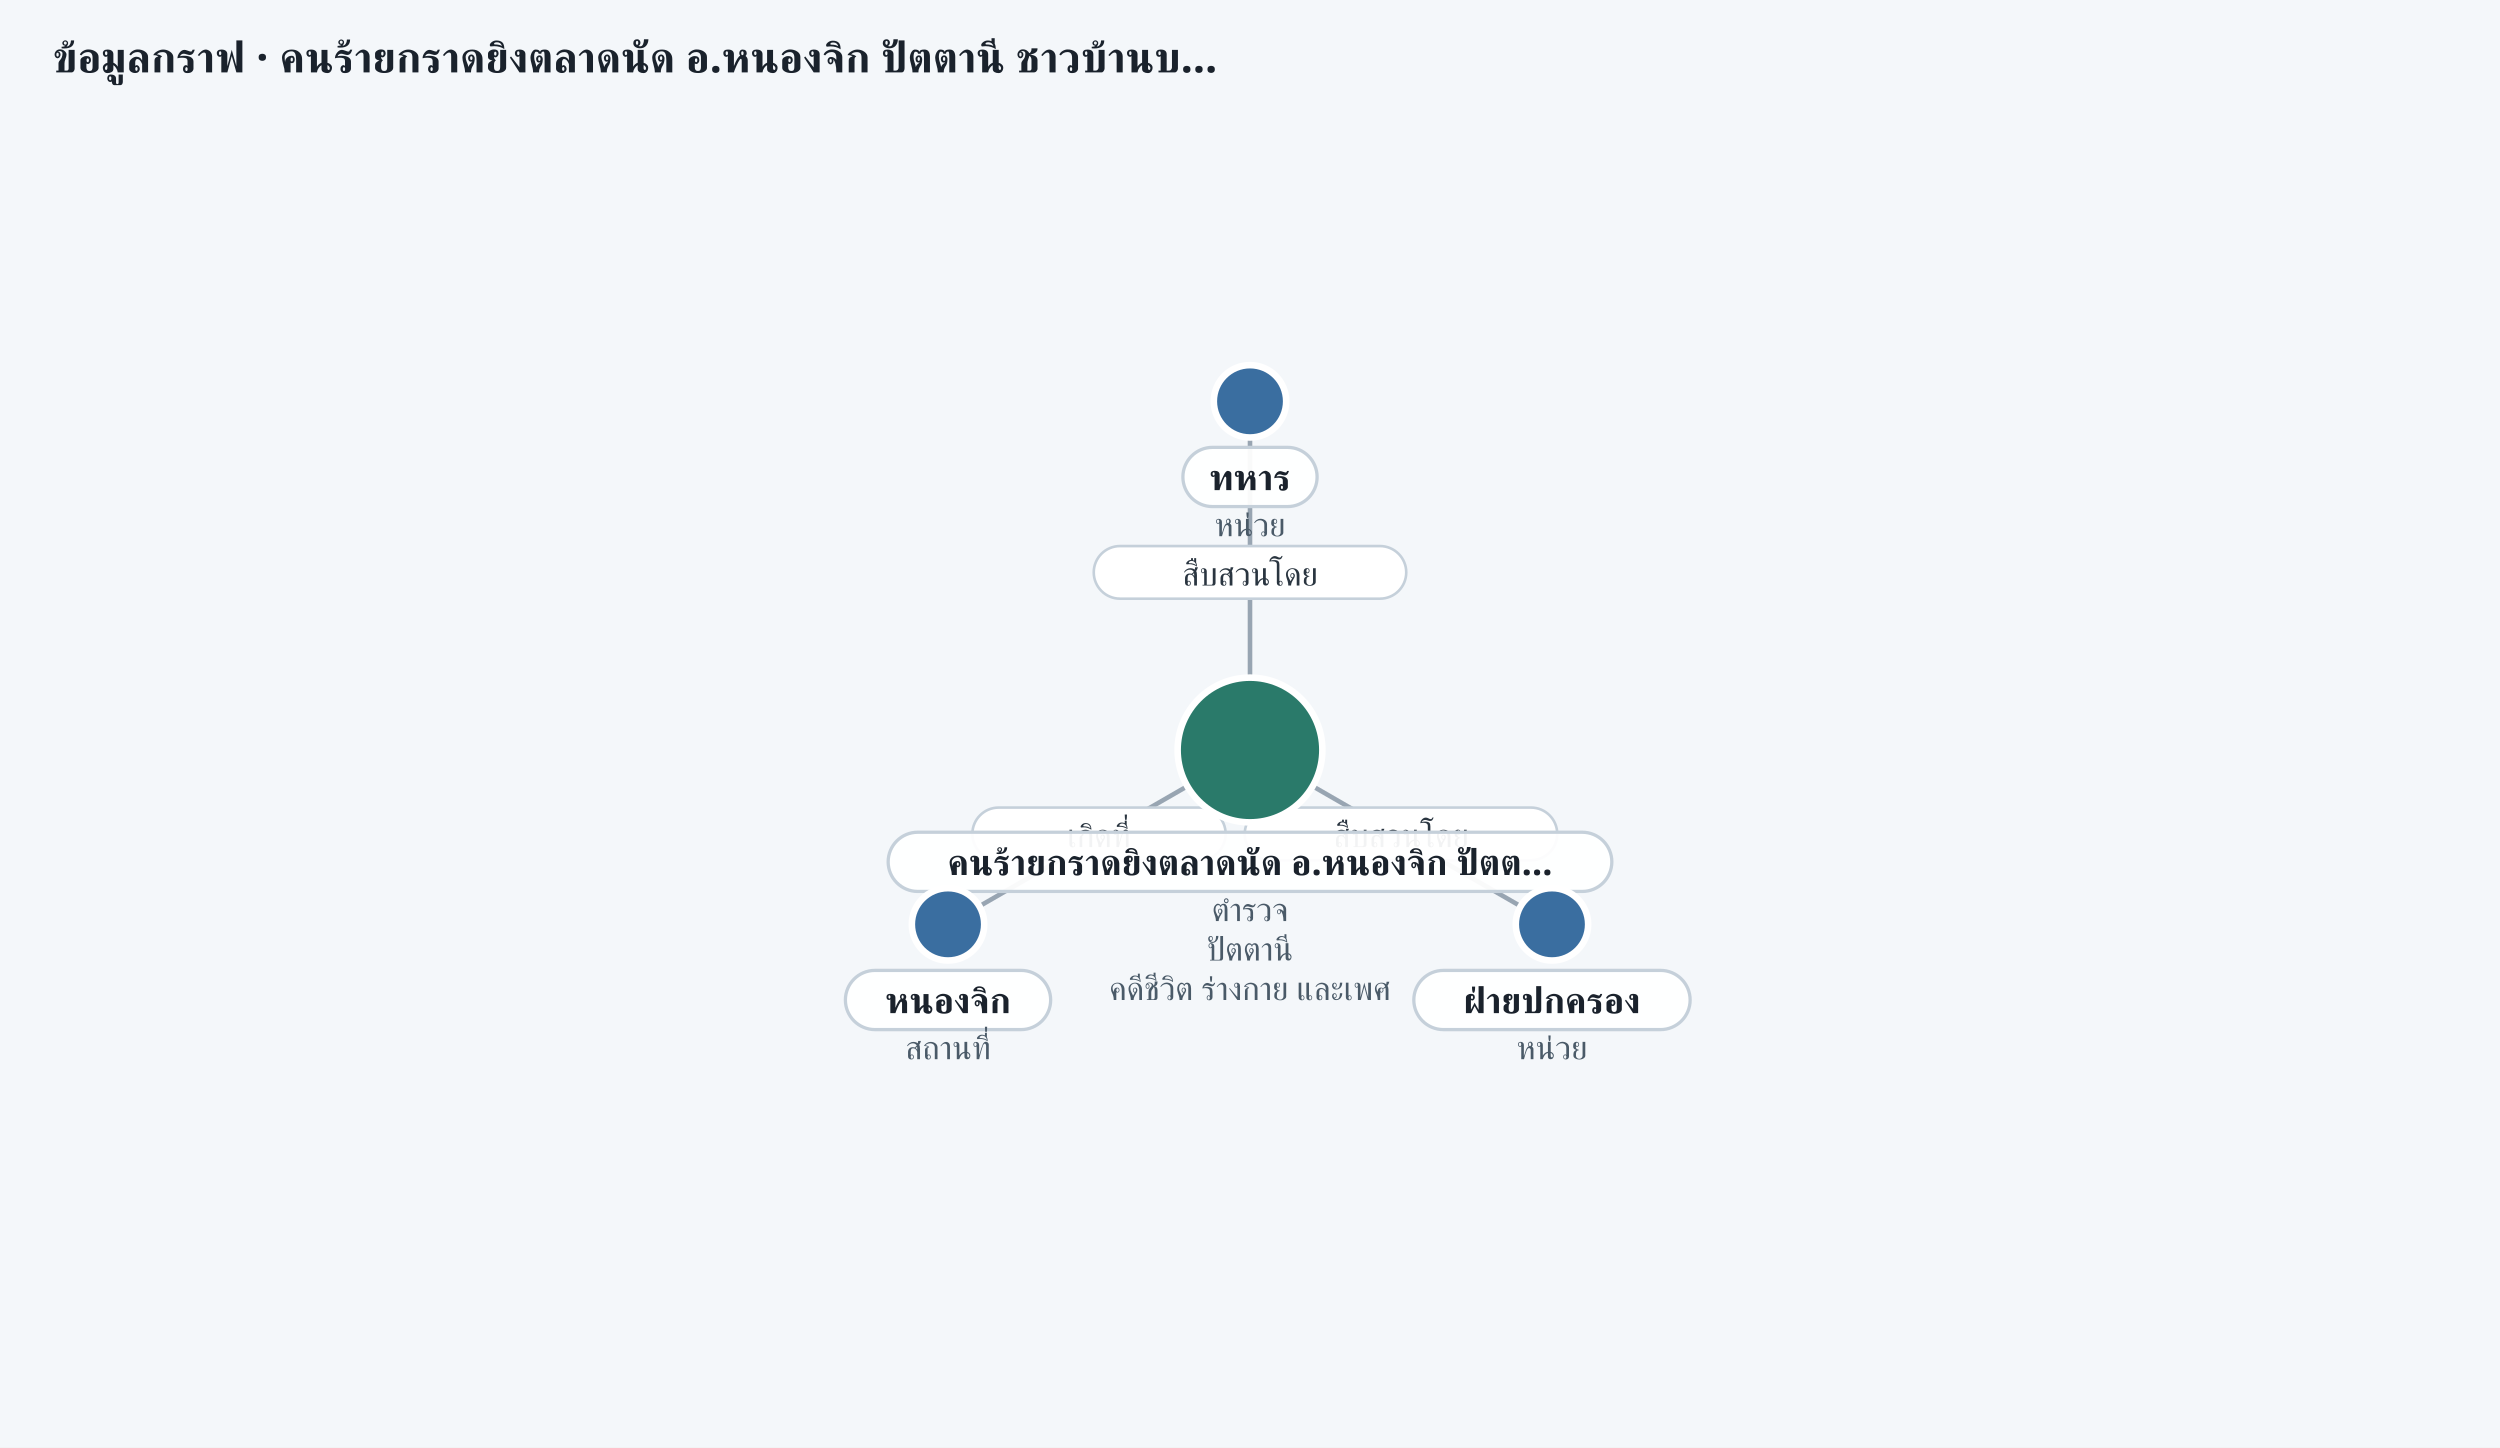
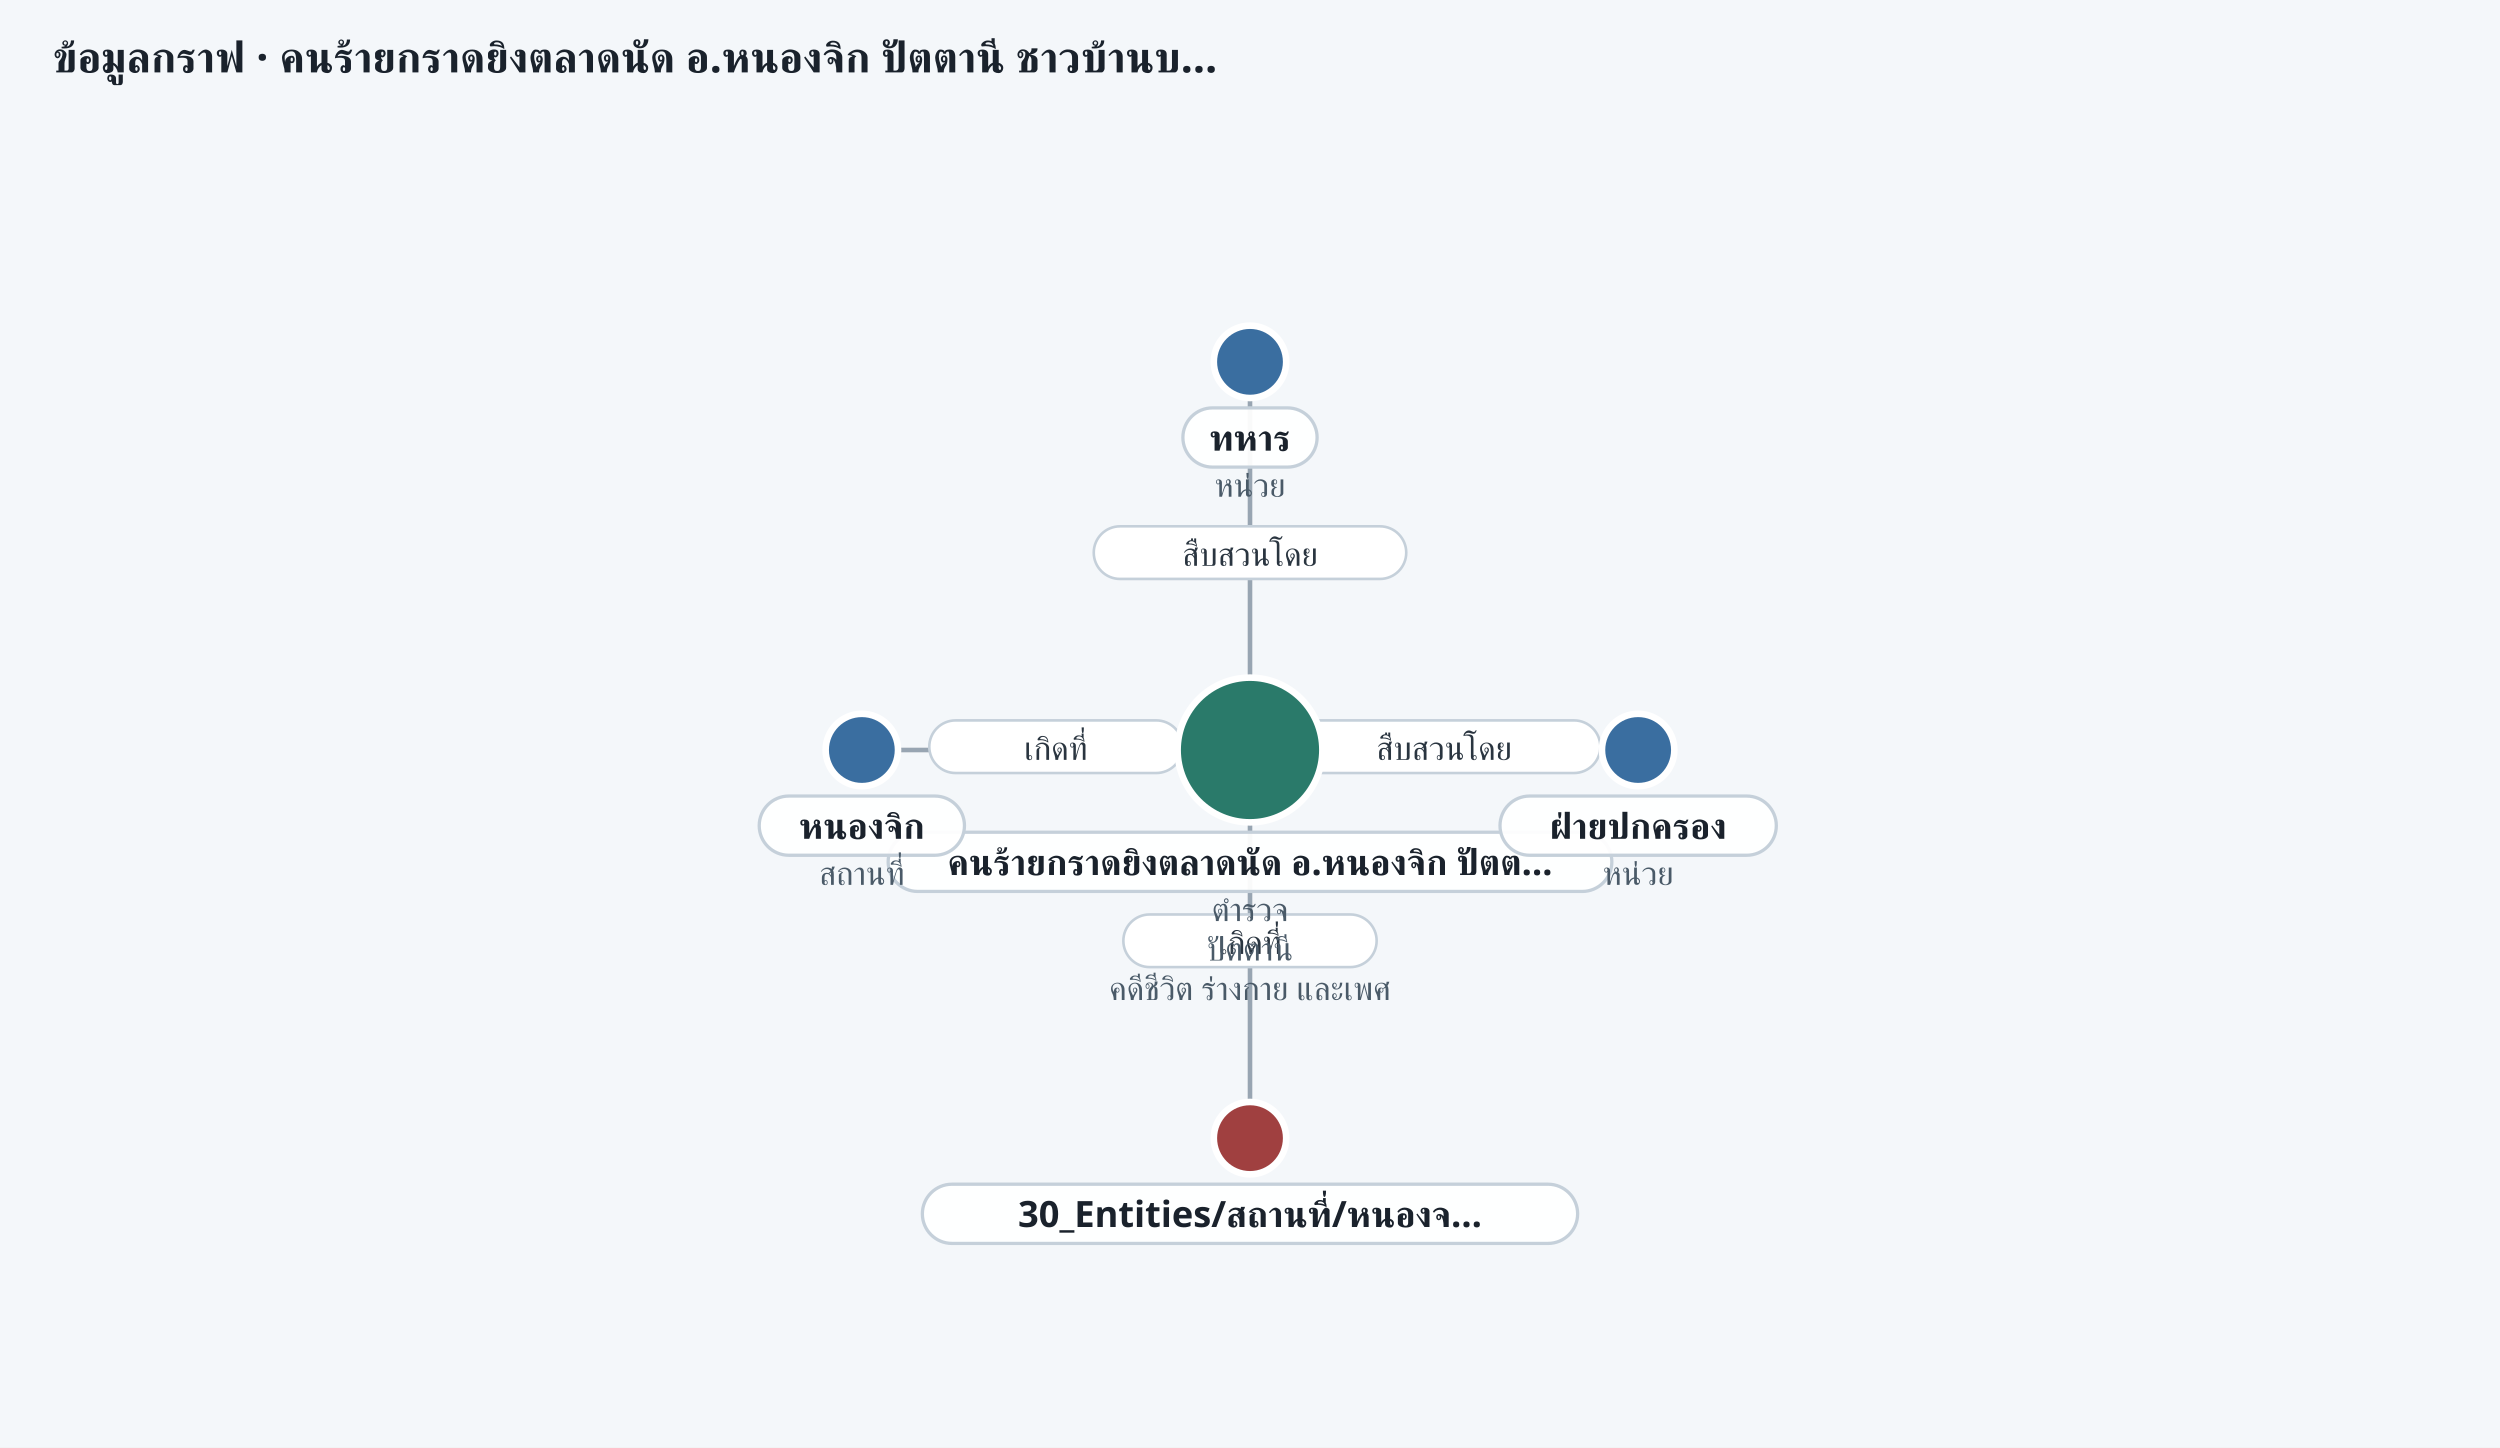
<svg xmlns="http://www.w3.org/2000/svg" width="760" height="440" viewBox="0 0 760 440" role="img" aria-label="ego graph 20261023-violent-01">
  <rect width="100%" height="100%" fill="#f4f7fa" />
  <text x="16" y="22" font-size="13" font-weight="700" fill="#1a222c" font-family="Sarabun, Anuphan, sans-serif">ข้อมูลกราฟ · คนร้ายกราดยิงตลาดนัด อ.หนองจิก ปัตตานี ชาวบ้านบ…</text>
-   <line x1="380.0" y1="228.0" x2="380.0" y2="122.0" stroke="#7a8a9a" stroke-width="1.4" opacity="0.75" />
-   <rect x="332.5" y="166.0" width="95.0" height="16" rx="8" fill="#fff" stroke="#c5d0da" stroke-width="0.8" />
-   <text x="380.0" y="178.0" text-anchor="middle" font-size="10" fill="#2a3540" font-family="Sarabun, Anuphan, sans-serif">สืบสวนโดย</text>
-   <line x1="380.0" y1="228.0" x2="471.8" y2="281.0" stroke="#7a8a9a" stroke-width="1.4" opacity="0.75" />
-   <rect x="378.4" y="245.5" width="95.0" height="16" rx="8" fill="#fff" stroke="#c5d0da" stroke-width="0.8" />
-   <text x="425.9" y="257.5" text-anchor="middle" font-size="10" fill="#2a3540" font-family="Sarabun, Anuphan, sans-serif">สืบสวนโดย</text>
-   <line x1="380.0" y1="228.0" x2="288.2" y2="281.0" stroke="#7a8a9a" stroke-width="1.4" opacity="0.75" />
-   <rect x="295.6" y="245.5" width="77.0" height="16" rx="8" fill="#fff" stroke="#c5d0da" stroke-width="0.8" />
-   <text x="334.1" y="257.5" text-anchor="middle" font-size="10" fill="#2a3540" font-family="Sarabun, Anuphan, sans-serif">เกิดที่</text>
+   <line x1="380.0" y1="228.0" x2="380.0" y2="110.0" stroke="#7a8a9a" stroke-width="1.4" opacity="0.75" />
+   <rect x="332.5" y="160.0" width="95.0" height="16" rx="8" fill="#fff" stroke="#c5d0da" stroke-width="0.8" />
+   <text x="380.0" y="172.0" text-anchor="middle" font-size="10" fill="#2a3540" font-family="Sarabun, Anuphan, sans-serif">สืบสวนโดย</text>
+   <line x1="380.0" y1="228.0" x2="498.0" y2="228.0" stroke="#7a8a9a" stroke-width="1.4" opacity="0.75" />
+   <rect x="391.5" y="219.0" width="95.0" height="16" rx="8" fill="#fff" stroke="#c5d0da" stroke-width="0.8" />
+   <text x="439.0" y="231.0" text-anchor="middle" font-size="10" fill="#2a3540" font-family="Sarabun, Anuphan, sans-serif">สืบสวนโดย</text>
+   <line x1="380.0" y1="228.0" x2="380.0" y2="346.0" stroke="#7a8a9a" stroke-width="1.4" opacity="0.75" />
+   <rect x="341.5" y="278.0" width="77.0" height="16" rx="8" fill="#fff" stroke="#c5d0da" stroke-width="0.8" />
+   <text x="380.0" y="290.0" text-anchor="middle" font-size="10" fill="#2a3540" font-family="Sarabun, Anuphan, sans-serif">เกิดที่</text>
+   <line x1="380.0" y1="228.0" x2="262.0" y2="228.0" stroke="#7a8a9a" stroke-width="1.4" opacity="0.75" />
+   <rect x="282.5" y="219.0" width="77.0" height="16" rx="8" fill="#fff" stroke="#c5d0da" stroke-width="0.8" />
+   <text x="321.0" y="231.0" text-anchor="middle" font-size="10" fill="#2a3540" font-family="Sarabun, Anuphan, sans-serif">เกิดที่</text>
  <circle cx="380.0" cy="228.0" r="22" fill="#2a7a6a" stroke="#fff" stroke-width="2" />
  <rect x="270.0" y="253.0" width="220.0" height="18" rx="9" fill="rgba(255,255,255,0.94)" stroke="#c5d0da" />
  <text x="380.0" y="266.0" text-anchor="middle" font-size="11" font-weight="600" fill="#1a222c" font-family="Sarabun, Anuphan, sans-serif">คนร้ายกราดยิงตลาดนัด อ.หนองจิก ปัตต…</text>
  <text x="380.0" y="280.0" text-anchor="middle" font-size="10" fill="#4a5a68" font-family="Sarabun, Anuphan, sans-serif">ตำรวจ</text>
  <text x="380.0" y="292.0" text-anchor="middle" font-size="10" fill="#4a5a68" font-family="Sarabun, Anuphan, sans-serif">ปัตตานี</text>
  <text x="380.0" y="304.0" text-anchor="middle" font-size="10" fill="#4a5a68" font-family="Sarabun, Anuphan, sans-serif">คดีชีวิต ร่างกาย และเพศ</text>
-   <circle cx="380.0" cy="122.0" r="11" fill="#3a6ea0" stroke="#fff" stroke-width="2" />
-   <rect x="359.6" y="136.0" width="40.8" height="18" rx="9" fill="rgba(255,255,255,0.94)" stroke="#c5d0da" />
-   <text x="380.0" y="149.0" text-anchor="middle" font-size="11" font-weight="600" fill="#1a222c" font-family="Sarabun, Anuphan, sans-serif">ทหาร</text>
-   <text x="380.0" y="163.0" text-anchor="middle" font-size="10" fill="#4a5a68" font-family="Sarabun, Anuphan, sans-serif">หน่วย</text>
-   <circle cx="471.8" cy="281.0" r="11" fill="#3a6ea0" stroke="#fff" stroke-width="2" />
-   <rect x="429.8" y="295.0" width="84.0" height="18" rx="9" fill="rgba(255,255,255,0.94)" stroke="#c5d0da" />
-   <text x="471.8" y="308.0" text-anchor="middle" font-size="11" font-weight="600" fill="#1a222c" font-family="Sarabun, Anuphan, sans-serif">ฝ่ายปกครอง</text>
-   <text x="471.8" y="322.0" text-anchor="middle" font-size="10" fill="#4a5a68" font-family="Sarabun, Anuphan, sans-serif">หน่วย</text>
-   <circle cx="288.2" cy="281.0" r="11" fill="#3a6ea0" stroke="#fff" stroke-width="2" />
-   <rect x="257.0" y="295.0" width="62.4" height="18" rx="9" fill="rgba(255,255,255,0.94)" stroke="#c5d0da" />
-   <text x="288.2" y="308.0" text-anchor="middle" font-size="11" font-weight="600" fill="#1a222c" font-family="Sarabun, Anuphan, sans-serif">หนองจิก</text>
-   <text x="288.2" y="322.0" text-anchor="middle" font-size="10" fill="#4a5a68" font-family="Sarabun, Anuphan, sans-serif">สถานที่</text>
+   <circle cx="380.0" cy="110.0" r="11" fill="#3a6ea0" stroke="#fff" stroke-width="2" />
+   <rect x="359.6" y="124.0" width="40.8" height="18" rx="9" fill="rgba(255,255,255,0.94)" stroke="#c5d0da" />
+   <text x="380.0" y="137.0" text-anchor="middle" font-size="11" font-weight="600" fill="#1a222c" font-family="Sarabun, Anuphan, sans-serif">ทหาร</text>
+   <text x="380.0" y="151.0" text-anchor="middle" font-size="10" fill="#4a5a68" font-family="Sarabun, Anuphan, sans-serif">หน่วย</text>
+   <circle cx="498.0" cy="228.0" r="11" fill="#3a6ea0" stroke="#fff" stroke-width="2" />
+   <rect x="456.0" y="242.0" width="84.0" height="18" rx="9" fill="rgba(255,255,255,0.94)" stroke="#c5d0da" />
+   <text x="498.0" y="255.0" text-anchor="middle" font-size="11" font-weight="600" fill="#1a222c" font-family="Sarabun, Anuphan, sans-serif">ฝ่ายปกครอง</text>
+   <text x="498.0" y="269.0" text-anchor="middle" font-size="10" fill="#4a5a68" font-family="Sarabun, Anuphan, sans-serif">หน่วย</text>
+   <circle cx="380.0" cy="346.0" r="11" fill="#a04040" stroke="#fff" stroke-width="2" />
+   <rect x="280.4" y="360.0" width="199.2" height="18" rx="9" fill="rgba(255,255,255,0.94)" stroke="#c5d0da" />
+   <text x="380.0" y="373.0" text-anchor="middle" font-size="11" font-weight="600" fill="#1a222c" font-family="Sarabun, Anuphan, sans-serif">30_Entities/สถานที่/หนองจ…</text>
+   <circle cx="262.0" cy="228.0" r="11" fill="#3a6ea0" stroke="#fff" stroke-width="2" />
+   <rect x="230.8" y="242.0" width="62.4" height="18" rx="9" fill="rgba(255,255,255,0.94)" stroke="#c5d0da" />
+   <text x="262.0" y="255.0" text-anchor="middle" font-size="11" font-weight="600" fill="#1a222c" font-family="Sarabun, Anuphan, sans-serif">หนองจิก</text>
+   <text x="262.0" y="269.0" text-anchor="middle" font-size="10" fill="#4a5a68" font-family="Sarabun, Anuphan, sans-serif">สถานที่</text>
</svg>
